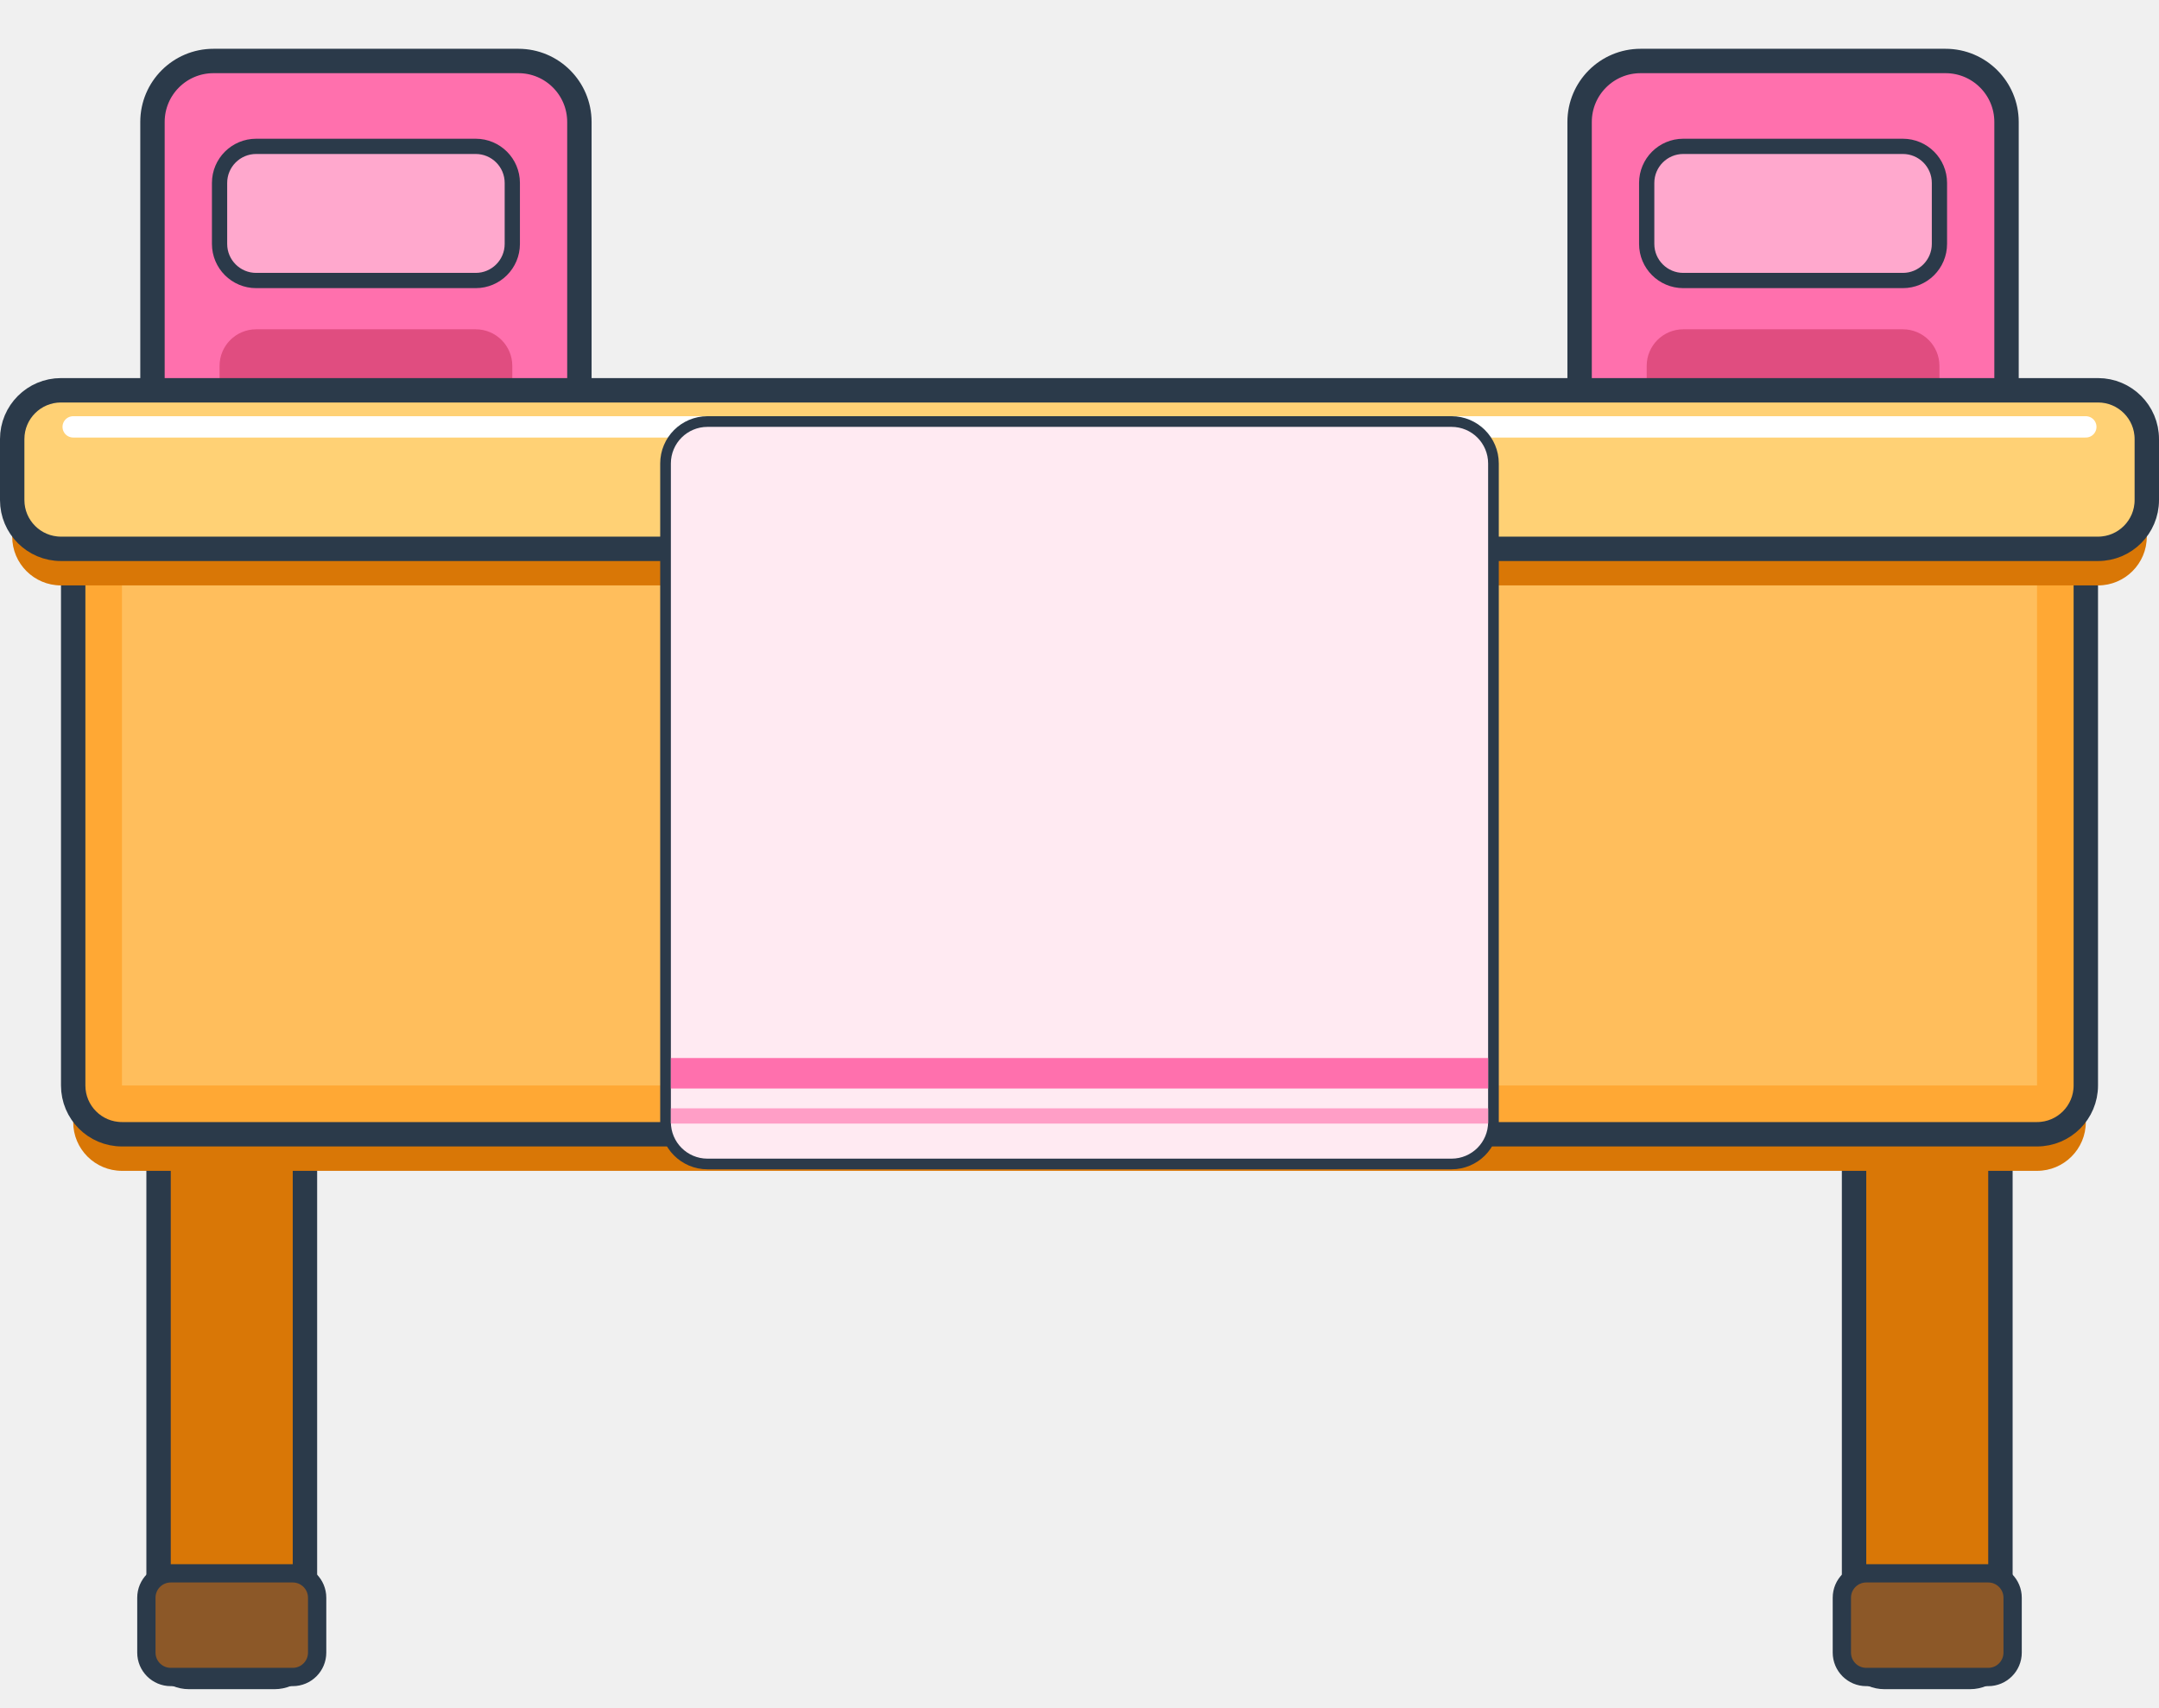
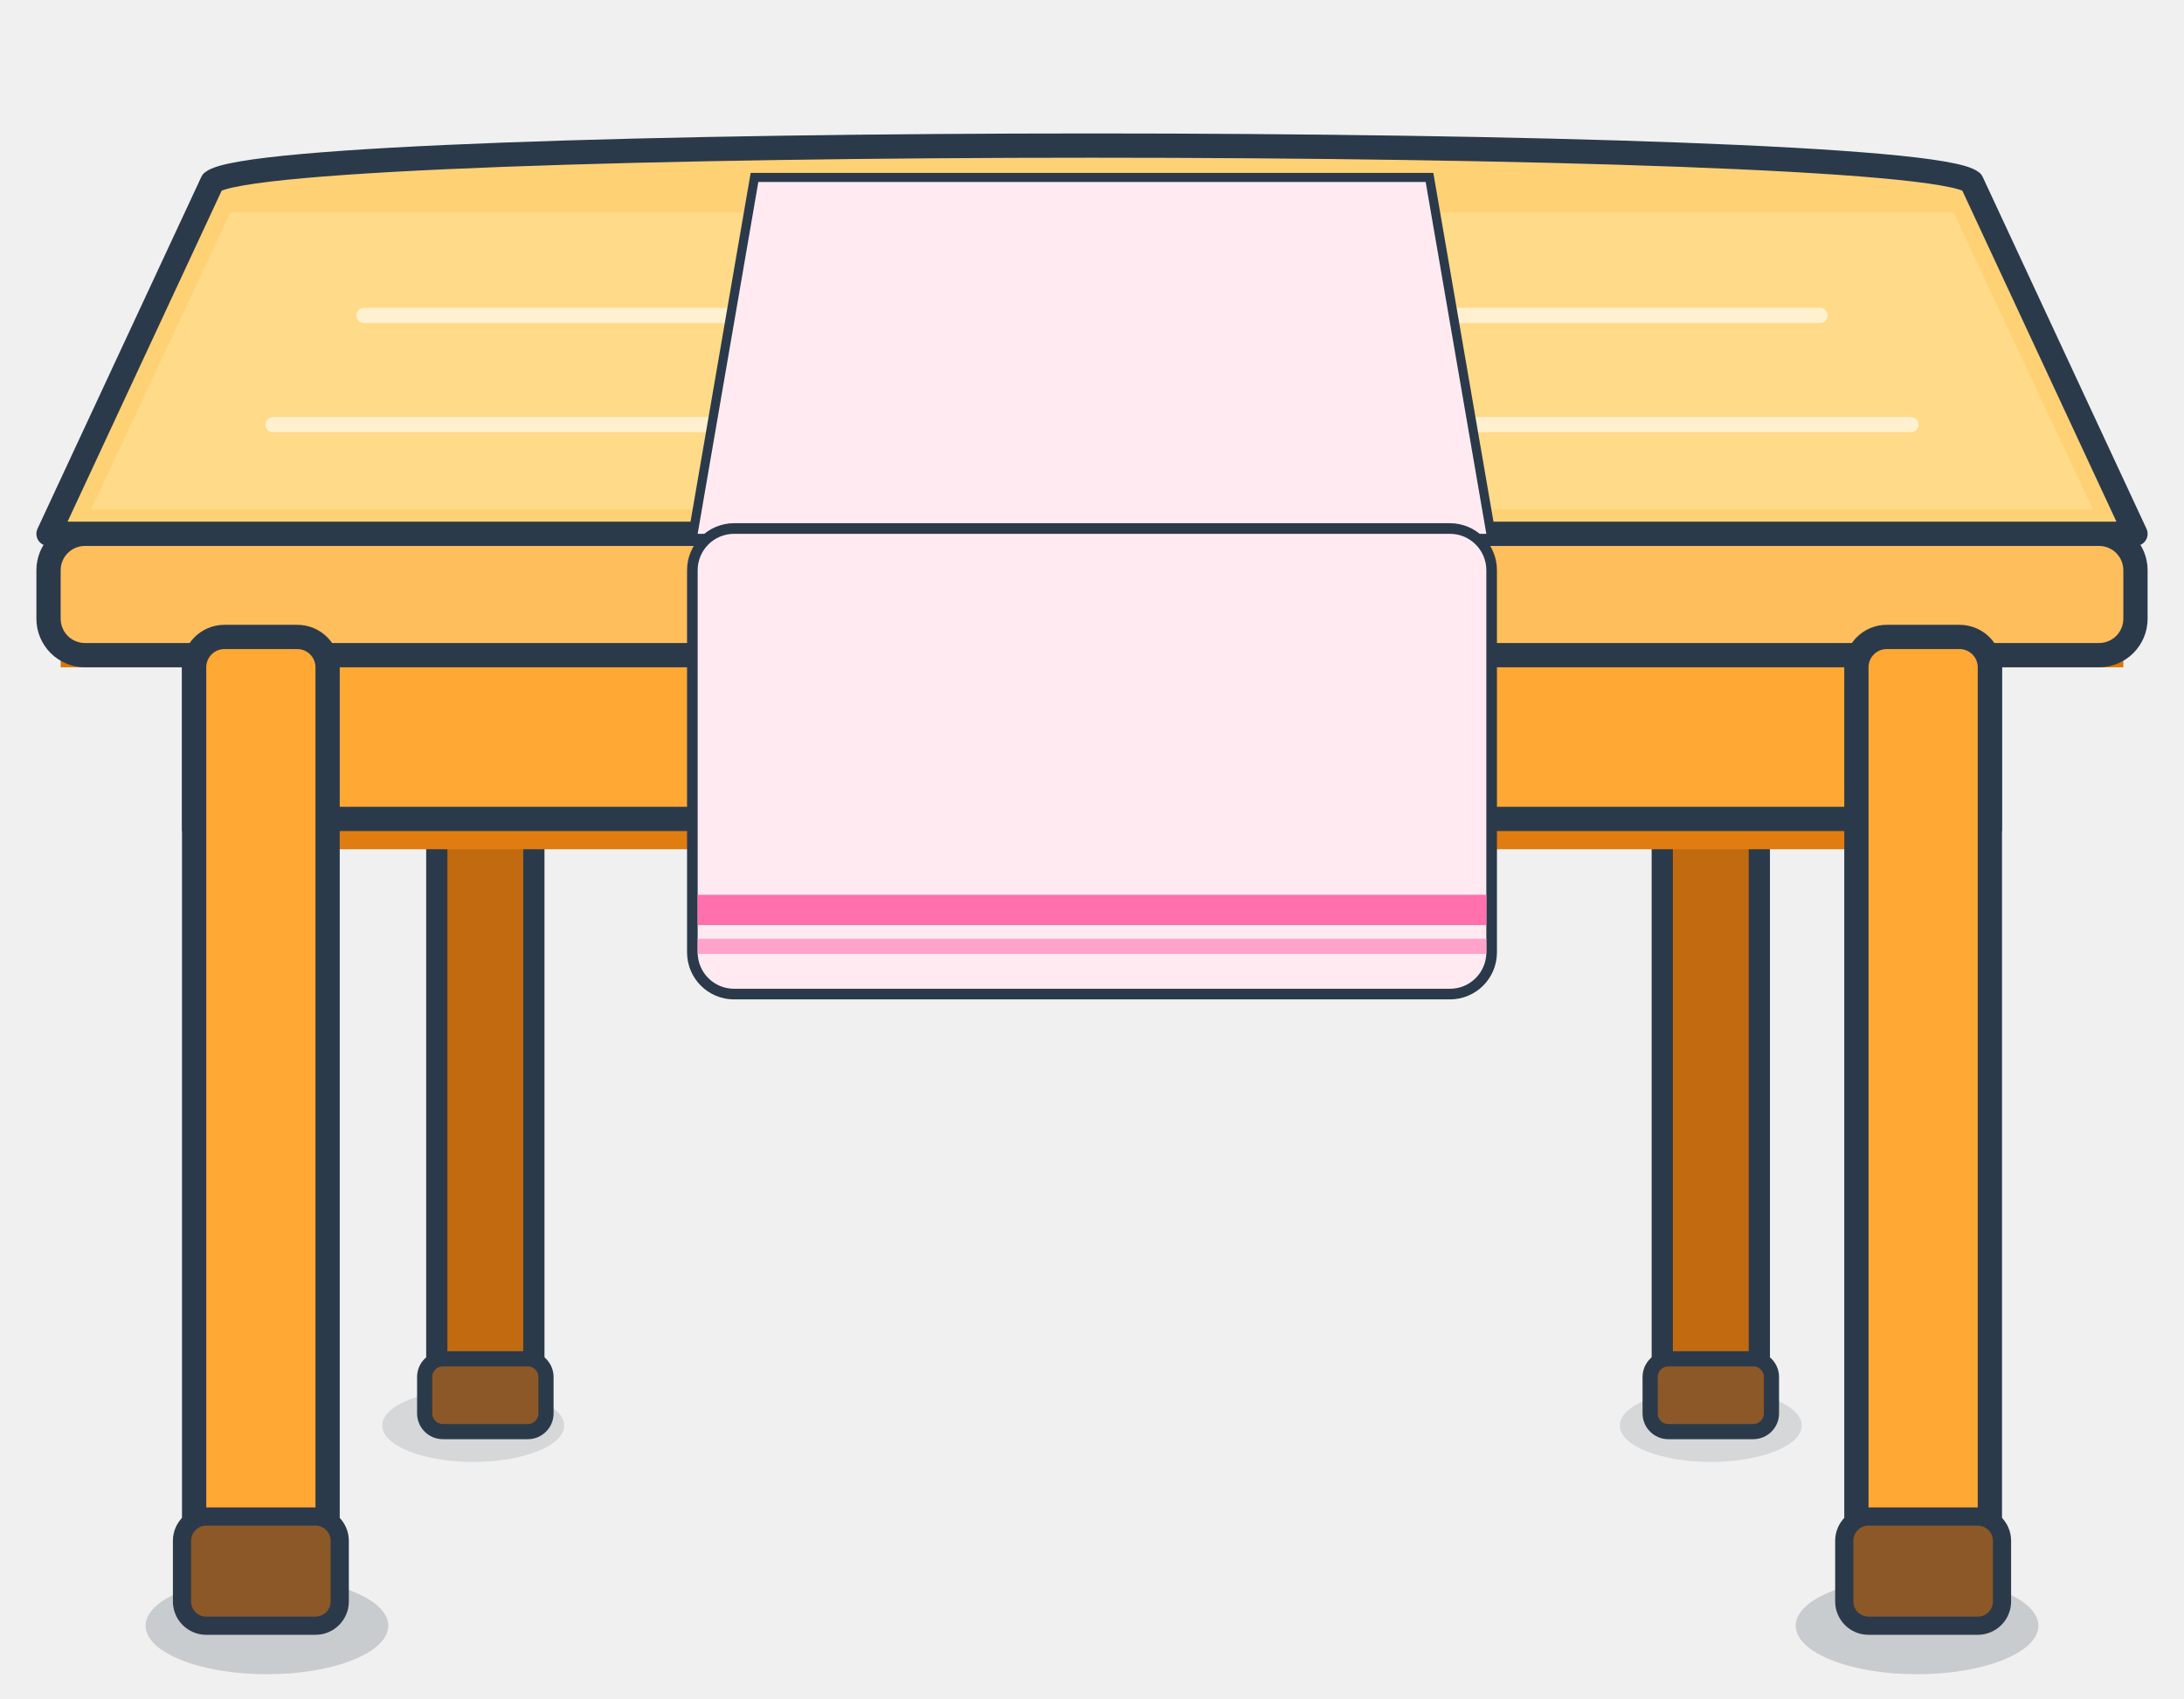
- <svg xmlns="http://www.w3.org/2000/svg" viewBox="0 0 354 280" width="354" height="280">
-   <rect x="25" y="16" width="70" height="86" rx="10" fill="#e04d80" />
-   <rect x="25" y="10" width="70" height="86" rx="10" fill="#ff70ad" stroke="#2b3a4a" stroke-width="4" />
-   <rect x="36" y="24" width="48" height="22" rx="6" fill="#ffa8cd" stroke="#2b3a4a" stroke-width="2.5" />
-   <rect x="36" y="54" width="48" height="30" rx="6" fill="#e04d80" />
-   <rect x="259" y="16" width="70" height="86" rx="10" fill="#e04d80" />
-   <rect x="259" y="10" width="70" height="86" rx="10" fill="#ff70ad" stroke="#2b3a4a" stroke-width="4" />
-   <rect x="270" y="24" width="48" height="22" rx="6" fill="#ffa8cd" stroke="#2b3a4a" stroke-width="2.5" />
-   <rect x="270" y="54" width="48" height="30" rx="6" fill="#e04d80" />
-   <rect x="26" y="180" width="24" height="95" rx="5" fill="#d97706" stroke="#2b3a4a" stroke-width="4" />
-   <rect x="304" y="180" width="24" height="95" rx="5" fill="#d97706" stroke="#2b3a4a" stroke-width="4" />
-   <rect x="24" y="258" width="28" height="17" rx="4" fill="#8c5828" stroke="#2b3a4a" stroke-width="3" />
-   <rect x="302" y="258" width="28" height="17" rx="4" fill="#8c5828" stroke="#2b3a4a" stroke-width="3" />
-   <rect x="12" y="86" width="330" height="106" rx="8" fill="#d97706" />
-   <rect x="12" y="80" width="330" height="106" rx="8" fill="#ffa834" stroke="#2b3a4a" stroke-width="4" />
-   <rect x="20" y="88" width="314" height="90" fill="#ffbe5c" />
-   <rect x="2" y="70" width="350" height="26" rx="8" fill="#d97706" />
-   <rect x="2" y="64" width="350" height="26" rx="8" fill="#ffd175" stroke="#2b3a4a" stroke-width="4" />
-   <line x1="12" y1="70" x2="342" y2="70" stroke="#ffffff" stroke-width="3.5" stroke-linecap="round" />
-   <rect x="110" y="70" width="134" height="120" rx="6" fill="#ffffff" stroke="#2b3a4a" stroke-width="3.5" />
-   <rect x="110" y="70" width="134" height="120" rx="6" fill="#ffeaf2" />
-   <line x1="110" y1="176" x2="244" y2="176" stroke="#ff70ad" stroke-width="5" />
-   <line x1="110" y1="183" x2="244" y2="183" stroke="#ff9ec6" stroke-width="2.5" />
+ <svg xmlns="http://www.w3.org/2000/svg" viewBox="0 0 360 280" width="360" height="280">
+   <ellipse cx="44" cy="268" rx="20" ry="8" fill="#2b3a4a" opacity="0.2" />
+   <ellipse cx="316" cy="268" rx="20" ry="8" fill="#2b3a4a" opacity="0.2" />
+   <ellipse cx="78" cy="235" rx="15" ry="6" fill="#2b3a4a" opacity="0.14" />
+   <ellipse cx="282" cy="235" rx="15" ry="6" fill="#2b3a4a" opacity="0.14" />
+   <rect x="72" y="110" width="16" height="125" rx="4" fill="#c26a10" stroke="#2b3a4a" stroke-width="3.5" />
+   <rect x="274" y="110" width="16" height="125" rx="4" fill="#c26a10" stroke="#2b3a4a" stroke-width="3.5" />
+   <rect x="70" y="224" width="20" height="12" rx="3" fill="#8c5828" stroke="#2b3a4a" stroke-width="2.5" />
+   <rect x="272" y="224" width="20" height="12" rx="3" fill="#8c5828" stroke="#2b3a4a" stroke-width="2.5" />
+   <path d="M 32 110 L 328 110 L 328 140 L 32 140 Z" fill="#e07d10" />
+   <path d="M 32 105 L 328 105 L 328 135 L 32 135 Z" fill="#ffa834" stroke="#2b3a4a" stroke-width="4" />
+   <path d="M 10 92 L 350 92 L 350 110 L 10 110 Z" fill="#d97706" />
+   <rect x="8" y="88" width="344" height="20" rx="6" fill="#ffbe5c" stroke="#2b3a4a" stroke-width="4" />
+   <path d="M 35 30 C 45 22, 315 22, 325 30 L 352 88 L 8 88 Z" fill="#ffd175" stroke="#2b3a4a" stroke-width="4" stroke-linejoin="round" />
+   <path d="M 38 35 L 322 35 L 345 84 L 15 84 Z" fill="#ffdf94" opacity="0.6" />
+   <line x1="60" y1="52" x2="300" y2="52" stroke="#ffffff" stroke-width="2.5" stroke-linecap="round" opacity="0.6" />
+   <line x1="45" y1="70" x2="315" y2="70" stroke="#ffffff" stroke-width="2.5" stroke-linecap="round" opacity="0.6" />
+   <path d="M 125 30 L 235 30 L 245 88 L 115 88 Z" fill="#ffffff" stroke="#2b3a4a" stroke-width="3" />
+   <path d="M 125 30 L 235 30 L 245 88 L 115 88 Z" fill="#ffeaf2" />
+   <rect x="115" y="88" width="130" height="75" rx="6" fill="#ffffff" stroke="#2b3a4a" stroke-width="3.5" />
+   <rect x="115" y="88" width="130" height="75" rx="6" fill="#ffeaf2" />
+   <line x1="115" y1="150" x2="245" y2="150" stroke="#ff70ad" stroke-width="5" />
+   <line x1="115" y1="156" x2="245" y2="156" stroke="#ffa3ca" stroke-width="2.5" />
+   <rect x="32" y="105" width="22" height="155" rx="5" fill="#ffa834" stroke="#2b3a4a" stroke-width="4" />
+   <rect x="306" y="105" width="22" height="155" rx="5" fill="#ffa834" stroke="#2b3a4a" stroke-width="4" />
+   <rect x="30" y="250" width="26" height="18" rx="4" fill="#8c5828" stroke="#2b3a4a" stroke-width="3" />
+   <rect x="304" y="250" width="26" height="18" rx="4" fill="#8c5828" stroke="#2b3a4a" stroke-width="3" />
</svg>
